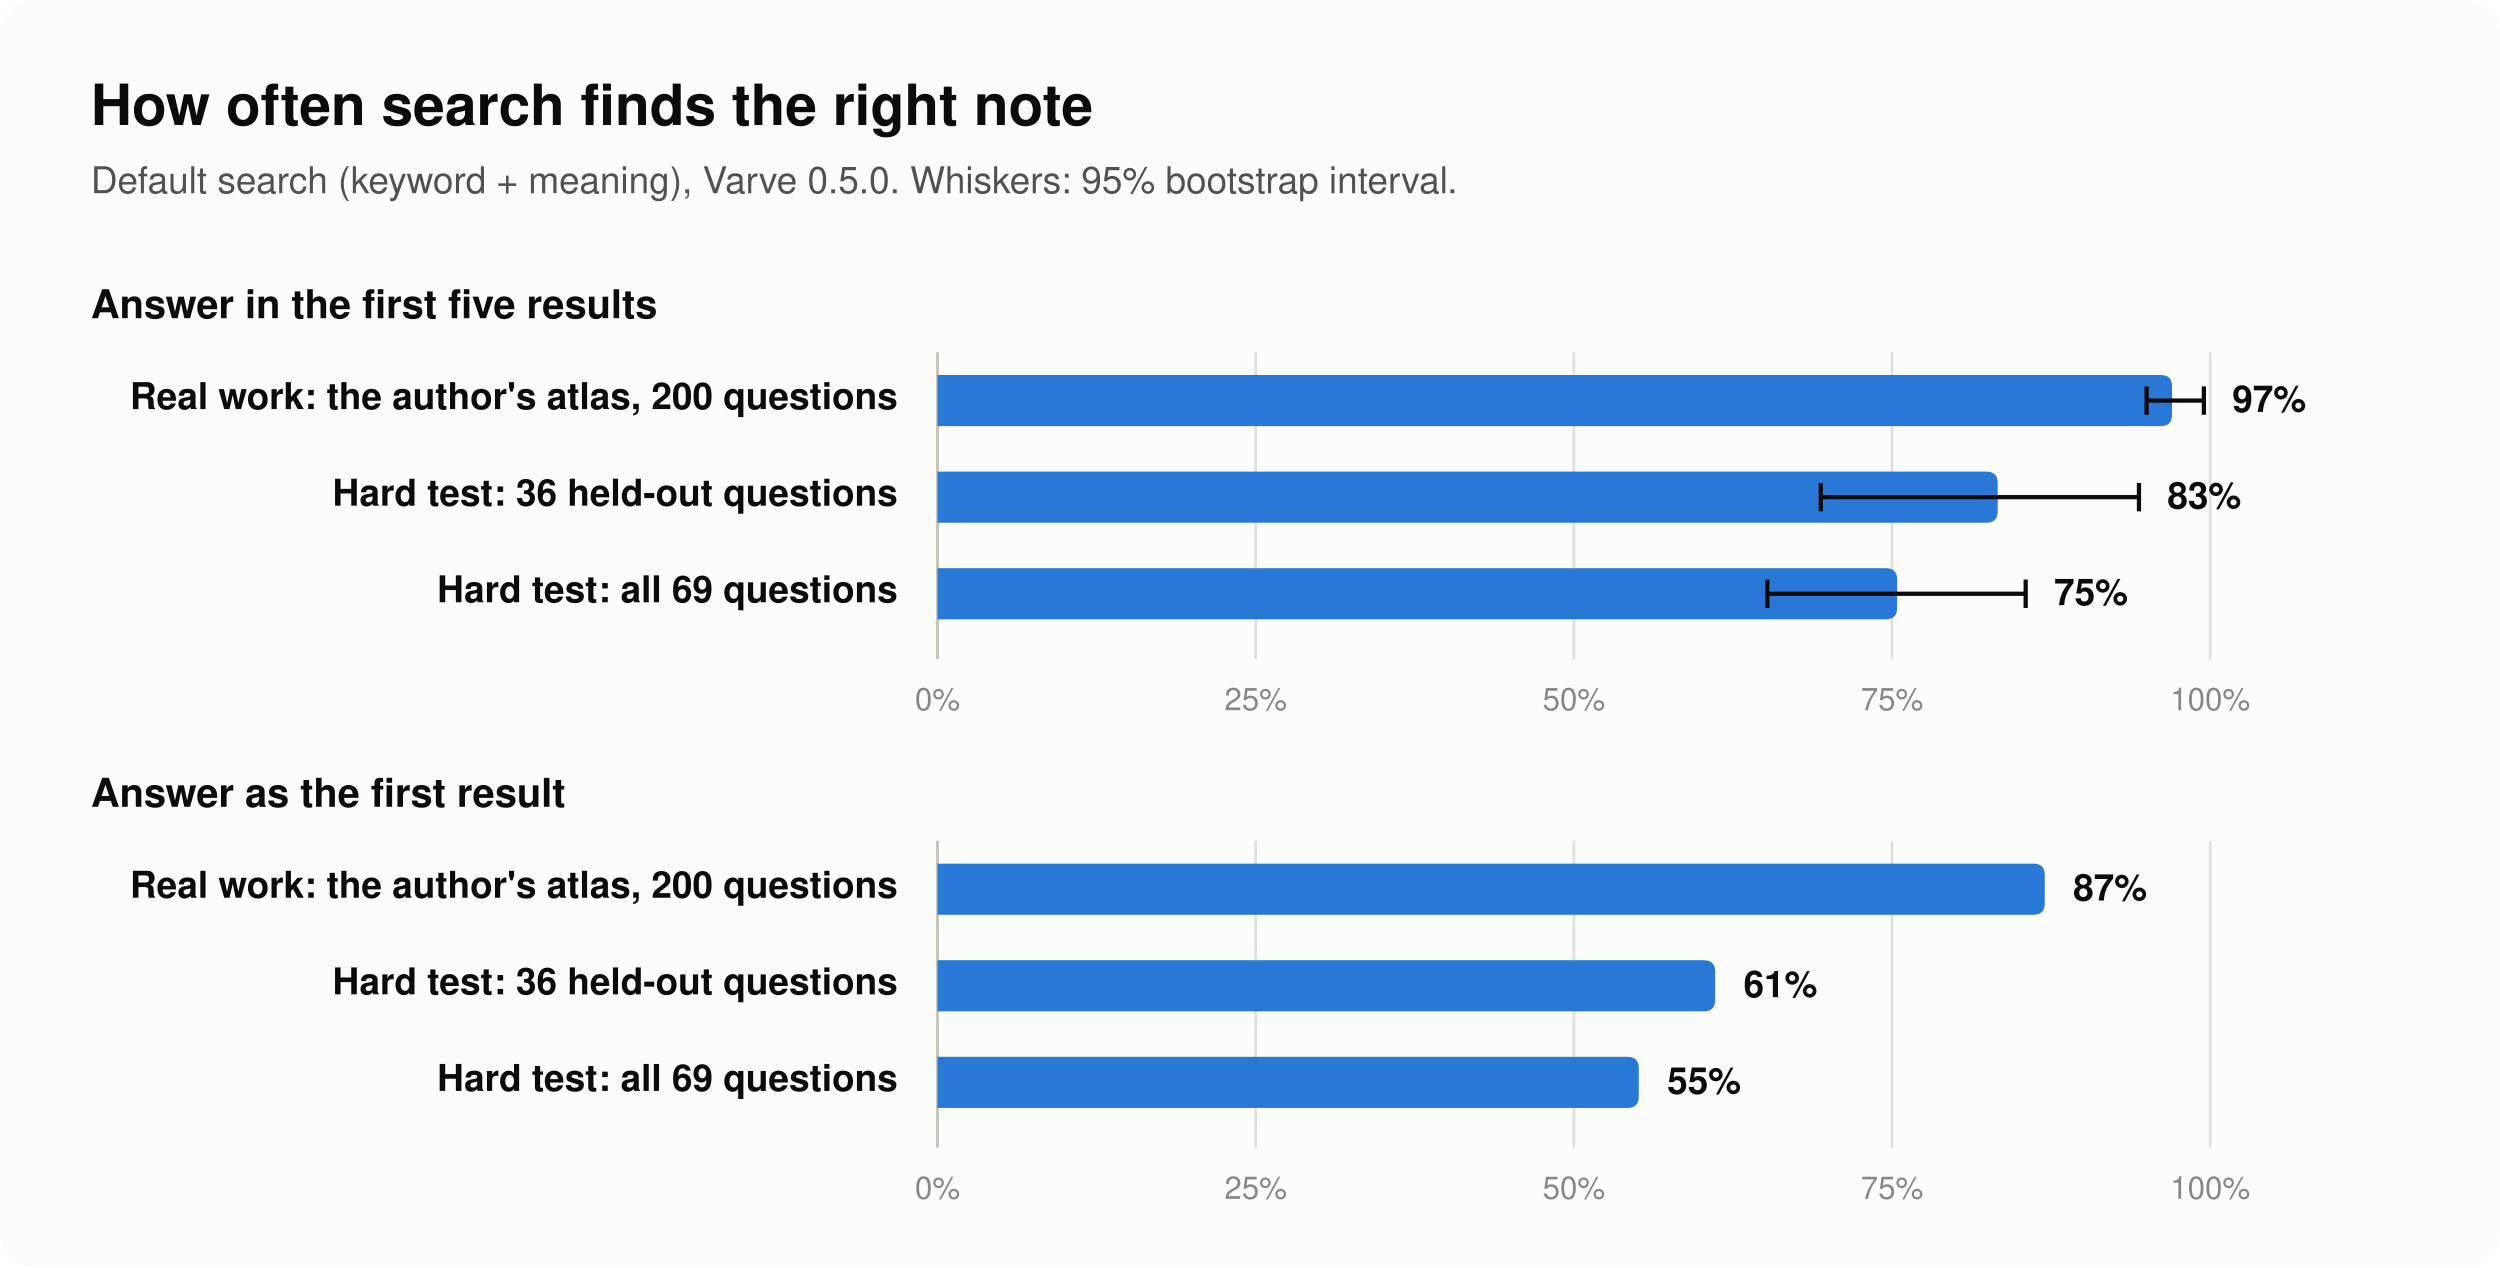
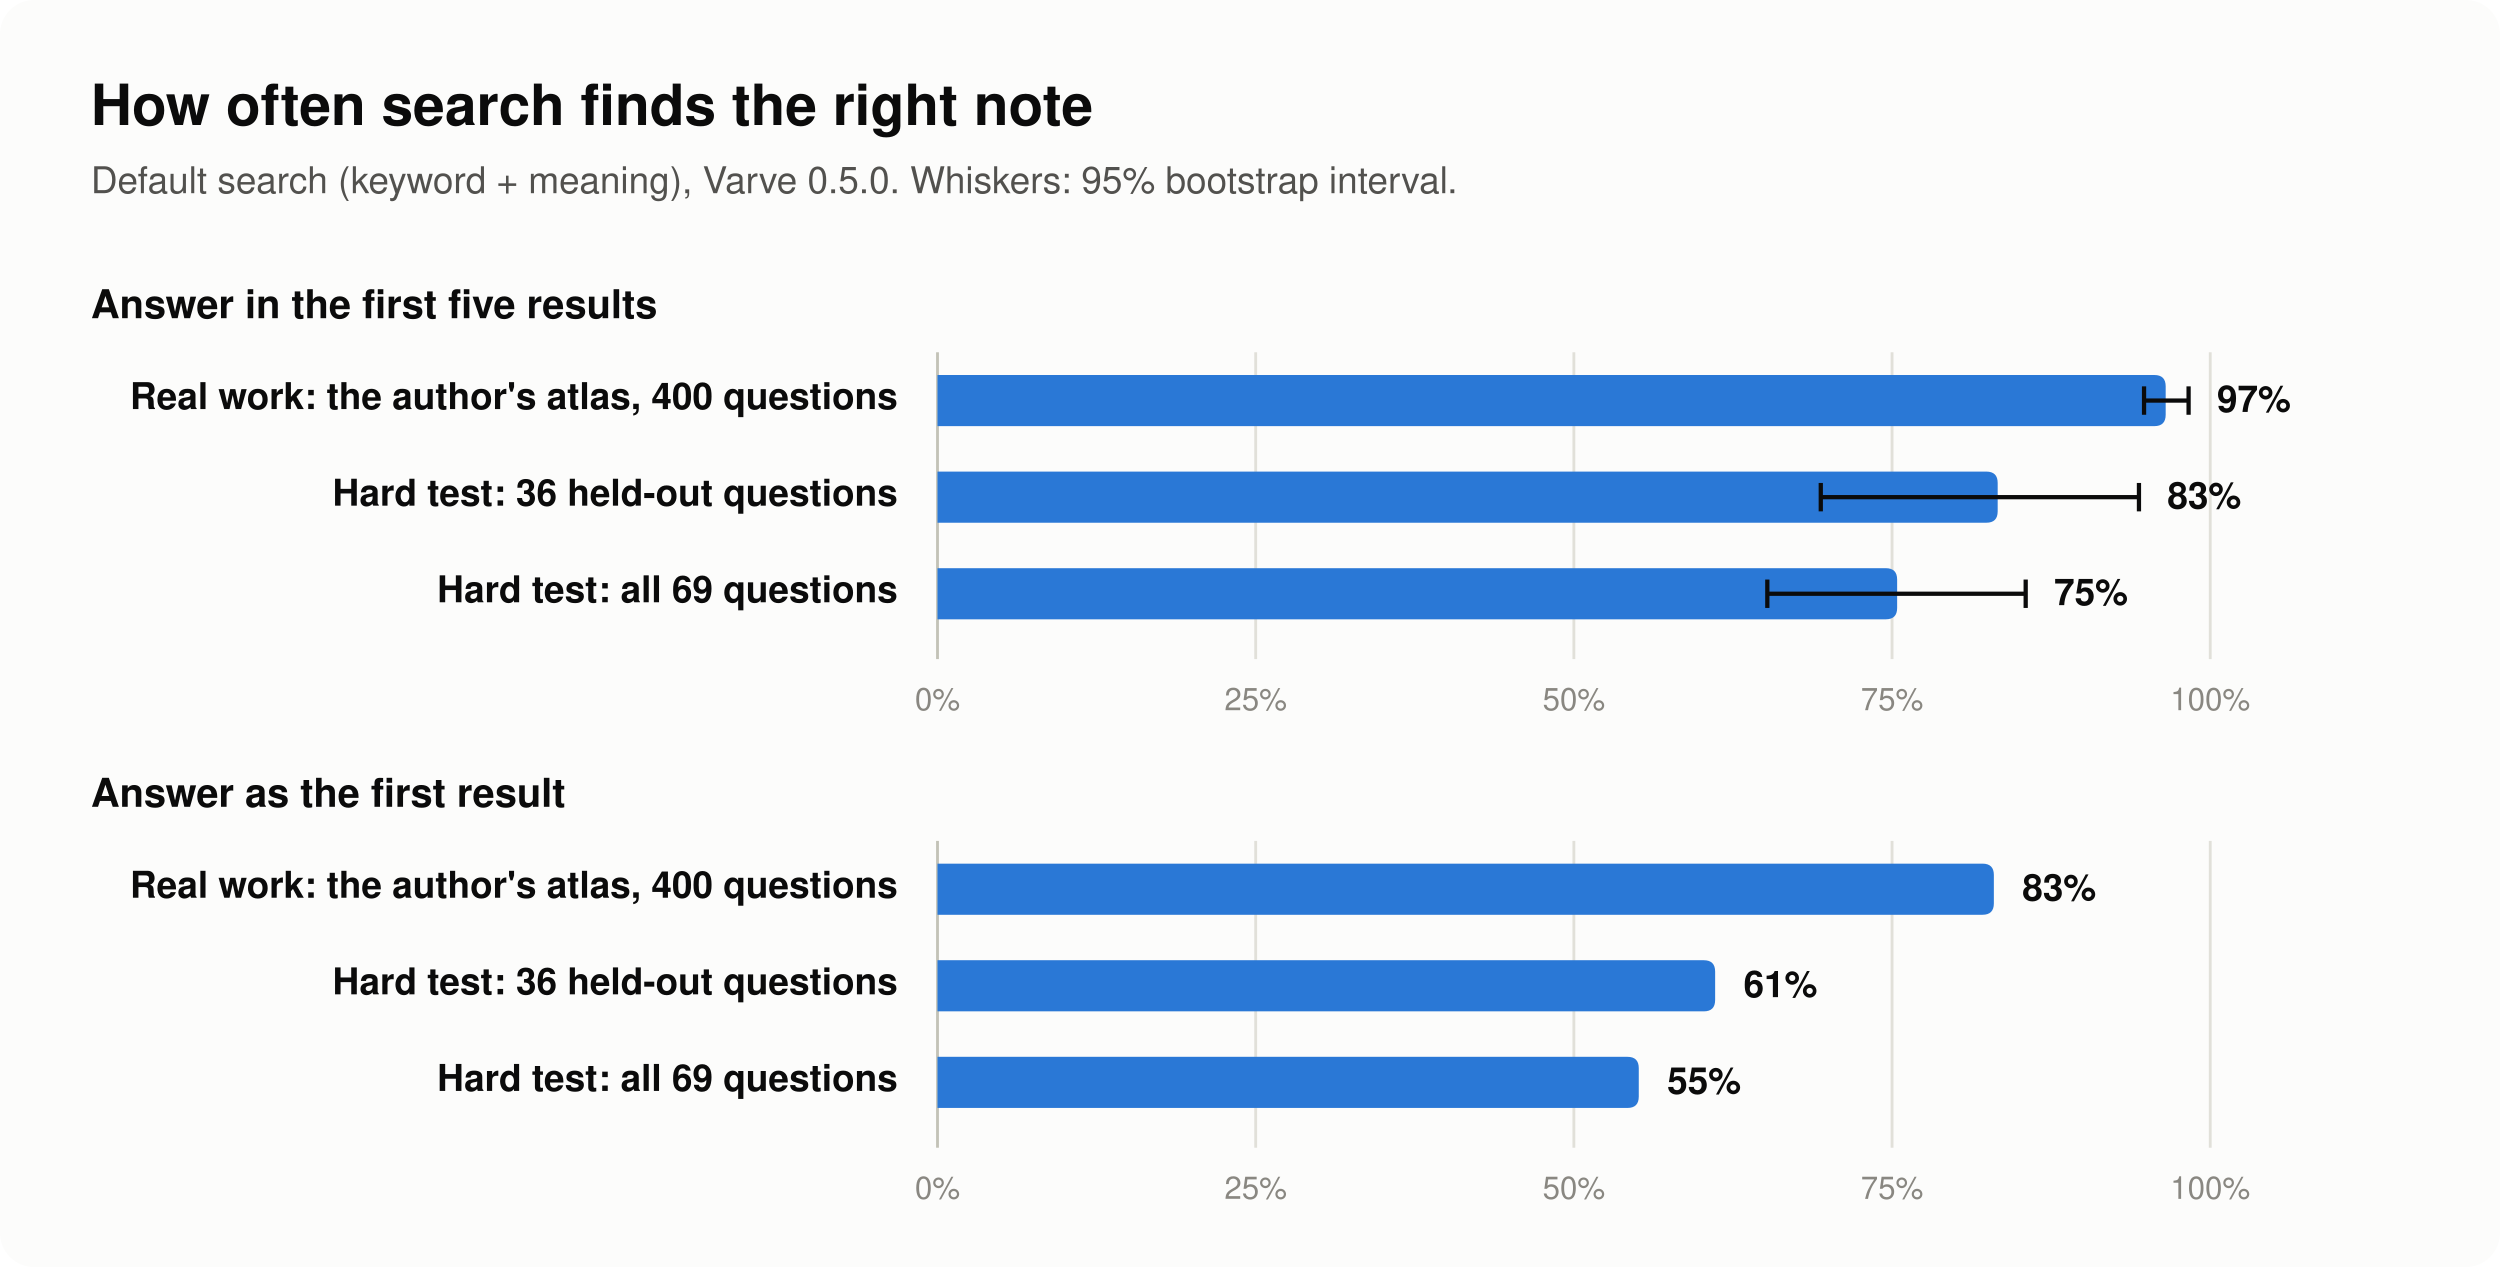
- <svg xmlns="http://www.w3.org/2000/svg" width="880" height="446" viewBox="0 0 880 446" role="img" aria-label="Bar chart: the answer is in the first five results for 97% of questions on the author's atlas, 83% of held-out hard questions and 75% of all hard questions; first for 87%, 61% and 55%" font-family="system-ui, -apple-system, &quot;Segoe UI&quot;, Helvetica, Arial, sans-serif">
+ <svg xmlns="http://www.w3.org/2000/svg" width="880" height="446" viewBox="0 0 880 446" role="img" aria-label="Bar chart: the answer is in the first five results for 97% of 400 questions on the author's atlas, 83% of held-out hard questions and 75% of all hard questions; first for 83%, 61% and 55%" font-family="system-ui, -apple-system, &quot;Segoe UI&quot;, Helvetica, Arial, sans-serif">
  <rect width="880" height="446" rx="12" fill="#fcfcfb" />
  <text x="32" y="44" font-size="20" font-weight="700" fill="#0b0b0b" text-anchor="start">How often search finds the right note</text>
  <text x="32" y="68" font-size="13" font-weight="400" fill="#52514e" text-anchor="start">Default search (keyword + meaning), Varve 0.5.0. Whiskers: 95% bootstrap interval.</text>
  <text x="32" y="112" font-size="14" font-weight="600" fill="#0b0b0b" text-anchor="start">Answer in the first five results</text>
  <line x1="330" y1="124" x2="330" y2="232" stroke="#c3c2b7" stroke-width="1" />
  <text x="330" y="250" font-size="11" font-weight="400" fill="#898781" text-anchor="middle">0%</text>
  <line x1="442" y1="124" x2="442" y2="232" stroke="#e1e0d9" stroke-width="1" />
  <text x="442" y="250" font-size="11" font-weight="400" fill="#898781" text-anchor="middle">25%</text>
  <line x1="554" y1="124" x2="554" y2="232" stroke="#e1e0d9" stroke-width="1" />
  <text x="554" y="250" font-size="11" font-weight="400" fill="#898781" text-anchor="middle">50%</text>
  <line x1="666" y1="124" x2="666" y2="232" stroke="#e1e0d9" stroke-width="1" />
  <text x="666" y="250" font-size="11" font-weight="400" fill="#898781" text-anchor="middle">75%</text>
  <line x1="778" y1="124" x2="778" y2="232" stroke="#e1e0d9" stroke-width="1" />
  <text x="778" y="250" font-size="11" font-weight="400" fill="#898781" text-anchor="middle">100%</text>
  <g transform="translate(0 130)">
-     <text x="316" y="14" font-size="13" font-weight="600" fill="#0b0b0b" text-anchor="end">Real work: the author's atlas, 200 questions</text>
-     <path d="M330,2 H760.56 Q764.56,2 764.56,6 V16 Q764.56,20 760.56,20 H330 Z" fill="#2a78d6" />
-     <path d="M755.6,11 H775.76 M755.6,6 V16 M775.76,6 V16" stroke="#0b0b0b" stroke-width="1.5" fill="none" />
-     <text x="785.76" y="15" font-size="13" font-weight="700" fill="#0b0b0b" text-anchor="start">97%</text>
+     <text x="316" y="14" font-size="13" font-weight="600" fill="#0b0b0b" text-anchor="end">Real work: the author's atlas, 400 questions</text>
+     <path d="M330,2 H758.32 Q762.32,2 762.32,6 V16 Q762.32,20 758.32,20 H330 Z" fill="#2a78d6" />
+     <path d="M754.704,11 H770.384 M754.704,6 V16 M770.384,6 V16" stroke="#0b0b0b" stroke-width="1.5" fill="none" />
+     <text x="780.384" y="15" font-size="13" font-weight="700" fill="#0b0b0b" text-anchor="start">97%</text>
    <text x="316" y="48" font-size="13" font-weight="600" fill="#0b0b0b" text-anchor="end">Hard test: 36 held-out questions</text>
    <path d="M330,36 H699.184 Q703.184,36 703.184,40 V50 Q703.184,54 699.184,54 H330 Z" fill="#2a78d6" />
    <path d="M640.912,45 H752.912 M640.912,40 V50 M752.912,40 V50" stroke="#0b0b0b" stroke-width="1.5" fill="none" />
    <text x="762.912" y="49" font-size="13" font-weight="700" fill="#0b0b0b" text-anchor="start">83%</text>
    <text x="316" y="82" font-size="13" font-weight="600" fill="#0b0b0b" text-anchor="end">Hard test: all 69 questions</text>
    <path d="M330,70 H663.792 Q667.792,70 667.792,74 V84 Q667.792,88 663.792,88 H330 Z" fill="#2a78d6" />
    <path d="M622.096,79 H713.04 M622.096,74 V84 M713.04,74 V84" stroke="#0b0b0b" stroke-width="1.5" fill="none" />
    <text x="723.04" y="83" font-size="13" font-weight="700" fill="#0b0b0b" text-anchor="start">75%</text>
  </g>
  <text x="32" y="284" font-size="14" font-weight="600" fill="#0b0b0b" text-anchor="start">Answer as the first result</text>
  <line x1="330" y1="296" x2="330" y2="404" stroke="#c3c2b7" stroke-width="1" />
  <text x="330" y="422" font-size="11" font-weight="400" fill="#898781" text-anchor="middle">0%</text>
  <line x1="442" y1="296" x2="442" y2="404" stroke="#e1e0d9" stroke-width="1" />
  <text x="442" y="422" font-size="11" font-weight="400" fill="#898781" text-anchor="middle">25%</text>
  <line x1="554" y1="296" x2="554" y2="404" stroke="#e1e0d9" stroke-width="1" />
  <text x="554" y="422" font-size="11" font-weight="400" fill="#898781" text-anchor="middle">50%</text>
  <line x1="666" y1="296" x2="666" y2="404" stroke="#e1e0d9" stroke-width="1" />
  <text x="666" y="422" font-size="11" font-weight="400" fill="#898781" text-anchor="middle">75%</text>
  <line x1="778" y1="296" x2="778" y2="404" stroke="#e1e0d9" stroke-width="1" />
  <text x="778" y="422" font-size="11" font-weight="400" fill="#898781" text-anchor="middle">100%</text>
  <g transform="translate(0 302)">
-     <text x="316" y="14" font-size="13" font-weight="600" fill="#0b0b0b" text-anchor="end">Real work: the author's atlas, 200 questions</text>
-     <path d="M330,2 H715.76 Q719.76,2 719.76,6 V16 Q719.76,20 715.76,20 H330 Z" fill="#2a78d6" />
-     <text x="729.76" y="15" font-size="13" font-weight="700" fill="#0b0b0b" text-anchor="start">87%</text>
+     <text x="316" y="14" font-size="13" font-weight="600" fill="#0b0b0b" text-anchor="end">Real work: the author's atlas, 400 questions</text>
+     <path d="M330,2 H697.84 Q701.84,2 701.84,6 V16 Q701.84,20 697.84,20 H330 Z" fill="#2a78d6" />
+     <text x="711.84" y="15" font-size="13" font-weight="700" fill="#0b0b0b" text-anchor="start">83%</text>
    <text x="316" y="48" font-size="13" font-weight="600" fill="#0b0b0b" text-anchor="end">Hard test: 36 held-out questions</text>
    <path d="M330,36 H599.728 Q603.728,36 603.728,40 V50 Q603.728,54 599.728,54 H330 Z" fill="#2a78d6" />
    <text x="613.728" y="49" font-size="13" font-weight="700" fill="#0b0b0b" text-anchor="start">61%</text>
    <text x="316" y="82" font-size="13" font-weight="600" fill="#0b0b0b" text-anchor="end">Hard test: all 69 questions</text>
    <path d="M330,70 H572.848 Q576.848,70 576.848,74 V84 Q576.848,88 572.848,88 H330 Z" fill="#2a78d6" />
    <text x="586.848" y="83" font-size="13" font-weight="700" fill="#0b0b0b" text-anchor="start">55%</text>
  </g>
</svg>
